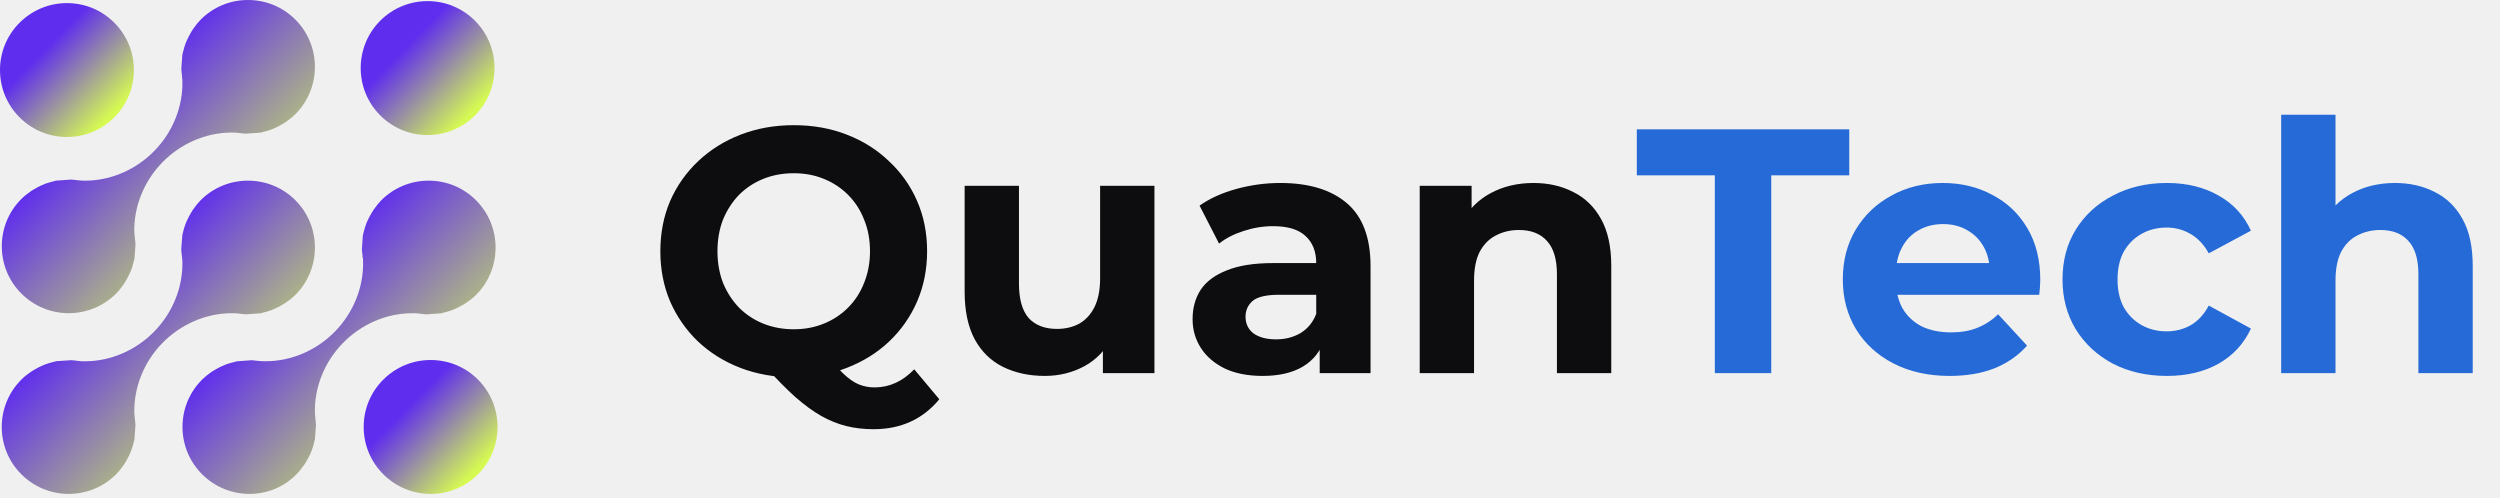
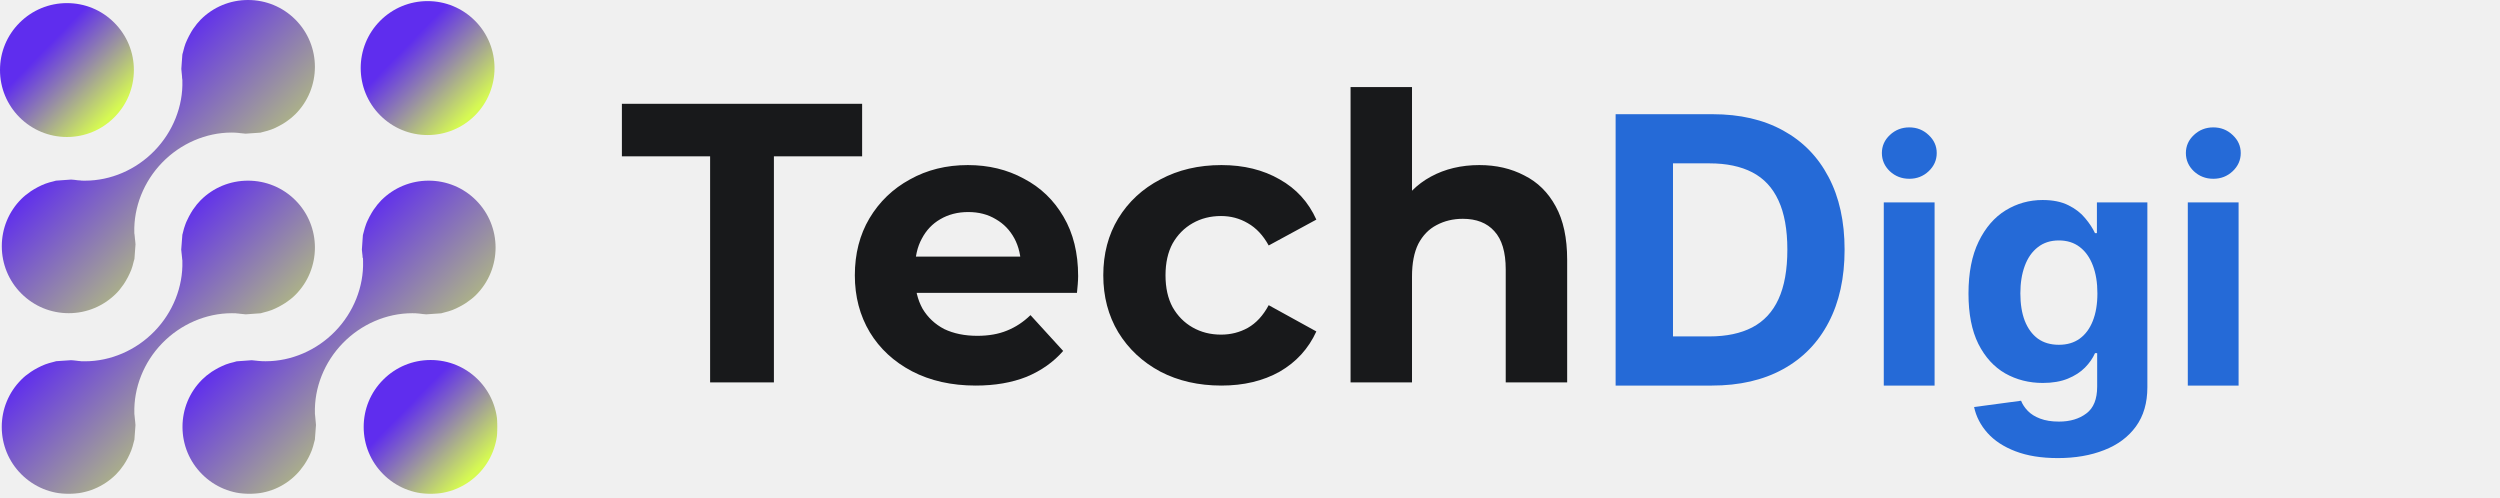
<svg xmlns="http://www.w3.org/2000/svg" width="201" height="40" viewBox="0 0 201 40" fill="none">
-   <g clip-path="url(#clip0_233_81)">
-     <path d="M34.624 39.709C33.187 39.709 31.835 39.148 30.818 38.131C29.802 37.115 29.24 35.763 29.24 34.325C29.24 32.888 29.798 31.536 30.815 30.523C31.831 29.506 33.183 28.945 34.624 28.945C36.062 28.945 37.413 29.503 38.43 30.519C40.528 32.617 40.528 36.033 38.43 38.135C37.41 39.151 36.058 39.709 34.624 39.709Z" fill="url(#paint0_linear_233_81)" />
-     <path d="M5.384 11.014C3.946 11.014 2.594 10.453 1.574 9.436C0.561 8.42 0 7.068 0 5.63C0 4.193 0.558 2.841 1.574 1.828C2.591 0.811 3.946 0.25 5.384 0.25C6.821 0.25 8.173 0.808 9.186 1.824C10.203 2.841 10.764 4.193 10.764 5.63C10.764 7.068 10.203 8.42 9.186 9.436C8.173 10.453 6.821 11.014 5.384 11.014Z" fill="url(#paint1_linear_233_81)" />
-     <path d="M34.38 10.857C32.942 10.857 31.59 10.295 30.574 9.279C28.476 7.181 28.476 3.765 30.57 1.667C31.587 0.65 32.939 0.089 34.38 0.089C35.817 0.089 37.169 0.65 38.186 1.667C40.284 3.765 40.284 7.181 38.186 9.282C37.169 10.295 35.817 10.857 34.38 10.857Z" fill="url(#paint2_linear_233_81)" />
-     <path d="M5.524 39.709C4.087 39.709 2.735 39.148 1.715 38.131C0.699 37.115 0.141 35.763 0.141 34.325C0.141 32.888 0.702 31.536 1.718 30.519C1.931 30.304 2.17 30.109 2.475 29.903C2.567 29.838 2.653 29.787 2.738 29.736C2.937 29.623 3.135 29.517 3.32 29.431C3.419 29.387 3.526 29.339 3.635 29.297C3.83 29.226 4.046 29.161 4.292 29.102C4.34 29.089 4.385 29.078 4.429 29.065C4.457 29.058 4.484 29.048 4.511 29.041L5.709 28.959C5.86 28.965 6.024 28.986 6.199 29.007L6.267 29.017C6.308 29.02 6.363 29.027 6.418 29.03L6.466 29.034L6.52 29.044H6.568C6.657 29.048 6.743 29.048 6.828 29.048C8.892 29.048 10.932 28.168 12.421 26.635C13.903 25.108 14.721 23.055 14.663 21.001V20.939L14.652 20.875C14.642 20.816 14.639 20.758 14.635 20.7C14.632 20.631 14.625 20.563 14.615 20.495L14.601 20.375C14.591 20.272 14.577 20.169 14.57 20.067L14.663 18.865C14.67 18.835 14.68 18.807 14.687 18.78L14.707 18.704C14.762 18.475 14.82 18.249 14.909 18.027C14.954 17.9 14.995 17.808 15.043 17.712C15.139 17.503 15.238 17.311 15.354 17.116C15.405 17.031 15.453 16.945 15.511 16.863C15.731 16.545 15.926 16.305 16.131 16.1C17.148 15.083 18.5 14.525 19.94 14.525C21.378 14.525 22.73 15.083 23.75 16.1C25.844 18.198 25.844 21.614 23.746 23.712C23.534 23.924 23.295 24.119 22.986 24.328C22.898 24.39 22.812 24.441 22.726 24.489C22.531 24.605 22.336 24.708 22.145 24.797C22.038 24.845 21.936 24.893 21.833 24.93C21.628 25.006 21.409 25.071 21.179 25.125L21.049 25.163C21.018 25.17 20.991 25.18 20.964 25.187L19.756 25.273C19.615 25.266 19.465 25.249 19.307 25.228L19.201 25.214C19.163 25.207 19.109 25.204 19.05 25.201L19.009 25.197L18.948 25.187H18.9C18.811 25.183 18.725 25.183 18.636 25.183C16.573 25.183 14.533 26.063 13.044 27.593C11.558 29.119 10.744 31.173 10.802 33.23V33.292L10.812 33.353C10.823 33.411 10.826 33.47 10.829 33.528C10.833 33.596 10.84 33.665 10.85 33.733C10.853 33.774 10.86 33.85 10.87 33.922C10.881 34.004 10.891 34.082 10.891 34.168V34.199L10.806 35.352C10.799 35.376 10.761 35.51 10.751 35.551C10.693 35.8 10.627 36.02 10.552 36.218C10.511 36.328 10.47 36.423 10.422 36.523C10.33 36.728 10.227 36.923 10.111 37.122C10.059 37.204 10.001 37.3 9.94 37.392C9.741 37.683 9.543 37.926 9.327 38.142C8.314 39.151 6.962 39.709 5.524 39.709Z" fill="url(#paint3_linear_233_81)" />
-     <path d="M20.059 39.709C18.622 39.709 17.266 39.148 16.25 38.131C15.233 37.115 14.675 35.763 14.672 34.325C14.672 32.888 15.23 31.539 16.246 30.523C16.455 30.314 16.688 30.122 17.009 29.9C17.088 29.845 17.174 29.794 17.266 29.742C17.465 29.623 17.653 29.523 17.852 29.434C17.958 29.387 18.06 29.339 18.163 29.301C18.361 29.229 18.581 29.164 18.81 29.113C18.81 29.113 18.998 29.058 19.022 29.051L20.241 28.962C20.384 28.969 20.538 28.989 20.703 29.01L20.791 29.02C20.85 29.027 20.901 29.03 20.952 29.03C20.973 29.03 20.993 29.03 21.011 29.034L21.048 29.037L21.099 29.041C21.189 29.044 21.277 29.044 21.366 29.044C23.427 29.044 25.463 28.165 26.949 26.635C28.431 25.108 29.249 23.055 29.191 21.001L29.184 20.751L29.16 20.724C29.16 20.717 29.16 20.707 29.156 20.697C29.153 20.638 29.149 20.58 29.143 20.518L29.122 20.347C29.112 20.252 29.098 20.159 29.095 20.063L29.177 18.9C29.184 18.872 29.225 18.729 29.235 18.684C29.303 18.407 29.365 18.201 29.434 18.02C29.471 17.91 29.519 17.811 29.567 17.709C29.653 17.52 29.755 17.329 29.878 17.12L29.902 17.082C29.944 17.01 29.985 16.942 30.032 16.873C30.252 16.552 30.45 16.312 30.655 16.103C31.672 15.087 33.027 14.525 34.465 14.525C35.902 14.525 37.254 15.083 38.271 16.1C40.369 18.198 40.369 21.614 38.271 23.715C38.069 23.917 37.826 24.112 37.508 24.331C37.446 24.372 37.388 24.407 37.33 24.444L37.234 24.502C37.052 24.608 36.857 24.711 36.666 24.8C36.559 24.848 36.457 24.896 36.351 24.934C36.162 25.006 35.954 25.064 35.694 25.129C35.642 25.142 35.598 25.156 35.557 25.166C35.526 25.173 35.498 25.183 35.471 25.19L34.273 25.273C34.099 25.266 33.907 25.238 33.725 25.214C33.664 25.207 33.616 25.204 33.568 25.201C33.551 25.201 33.53 25.201 33.513 25.197L33.411 25.187C33.322 25.183 33.233 25.183 33.144 25.183C31.08 25.183 29.047 26.063 27.558 27.593C26.076 29.119 25.258 31.173 25.32 33.23V33.292L25.33 33.35C25.34 33.411 25.344 33.473 25.347 33.535C25.35 33.596 25.357 33.661 25.364 33.719C25.367 33.771 25.374 33.836 25.381 33.898C25.392 33.99 25.402 34.079 25.405 34.171L25.316 35.352C25.309 35.38 25.265 35.537 25.265 35.537C25.207 35.787 25.142 36.006 25.066 36.211C25.032 36.307 24.988 36.403 24.943 36.499L24.929 36.533C24.84 36.725 24.741 36.916 24.628 37.101C24.573 37.194 24.519 37.282 24.46 37.368C24.248 37.673 24.05 37.919 23.838 38.131C22.842 39.151 21.493 39.709 20.059 39.709Z" fill="url(#paint4_linear_233_81)" />
-     <path d="M5.528 25.18C4.091 25.18 2.739 24.622 1.722 23.606C0.706 22.589 0.145 21.237 0.145 19.796C0.145 18.359 0.702 17.01 1.719 15.994C1.928 15.785 2.171 15.59 2.482 15.374C2.564 15.32 2.657 15.265 2.746 15.21C2.931 15.101 3.122 14.998 3.324 14.905C3.427 14.857 3.533 14.81 3.642 14.772C3.841 14.7 4.06 14.635 4.286 14.584L4.423 14.546C4.447 14.539 4.471 14.529 4.498 14.525L5.717 14.437C5.874 14.443 6.045 14.467 6.226 14.491L6.264 14.495C6.326 14.502 6.374 14.505 6.425 14.505C6.442 14.505 6.459 14.505 6.476 14.508L6.528 14.519L6.576 14.522C6.665 14.525 6.754 14.525 6.843 14.525C8.903 14.525 10.939 13.649 12.425 12.116C13.907 10.589 14.725 8.536 14.663 6.479V6.421L14.653 6.363C14.639 6.298 14.639 6.233 14.636 6.164C14.632 6.109 14.629 6.055 14.622 6L14.605 5.836C14.591 5.736 14.581 5.637 14.578 5.538L14.66 4.408L14.667 4.381V4.357C14.674 4.33 14.718 4.182 14.718 4.182C14.786 3.892 14.848 3.683 14.916 3.498C14.954 3.395 15.002 3.296 15.05 3.19C15.139 2.998 15.242 2.8 15.358 2.601L15.375 2.57C15.423 2.492 15.467 2.416 15.519 2.338C15.731 2.03 15.93 1.787 16.131 1.581C17.148 0.561 18.503 0 19.941 0C21.378 0 22.73 0.558 23.747 1.574C25.845 3.672 25.841 7.088 23.743 9.186C23.535 9.395 23.288 9.597 22.987 9.802C22.905 9.861 22.833 9.902 22.761 9.946L22.72 9.97C22.521 10.086 22.326 10.189 22.145 10.275C22.035 10.326 21.936 10.37 21.83 10.408C21.628 10.483 21.413 10.545 21.173 10.603C21.122 10.617 21.077 10.631 21.029 10.641C21.002 10.648 20.974 10.658 20.944 10.665L19.749 10.747C19.599 10.74 19.438 10.72 19.267 10.699L19.195 10.689C19.14 10.682 19.089 10.678 19.041 10.675C19.02 10.675 19 10.675 18.983 10.672L18.942 10.668L18.89 10.665C18.801 10.661 18.712 10.658 18.623 10.658C16.563 10.658 14.526 11.538 13.041 13.068C11.559 14.594 10.741 16.651 10.799 18.704V18.766L10.813 18.824C10.826 18.886 10.826 18.948 10.833 19.009C10.837 19.071 10.844 19.136 10.85 19.197C10.854 19.249 10.864 19.31 10.871 19.375C10.881 19.464 10.892 19.553 10.895 19.642L10.809 20.816C10.803 20.847 10.792 20.878 10.782 20.909L10.751 21.015C10.693 21.278 10.628 21.497 10.556 21.689C10.518 21.792 10.467 21.894 10.419 22.004C10.33 22.196 10.231 22.387 10.115 22.582C10.06 22.675 10.008 22.764 9.95 22.846C9.728 23.168 9.54 23.4 9.331 23.606C8.311 24.619 6.962 25.18 5.528 25.18Z" fill="url(#paint5_linear_233_81)" />
+   <mask id="mask0_1_16" style="mask-type:luminance" maskUnits="userSpaceOnUse" x="0" y="0" width="40" height="40">
+     <path d="M40 0H0V39.709H40V0Z" fill="white" />
+   </mask>
+   <g mask="url(#mask0_1_16)">
+     <path d="M34.624 39.709C33.187 39.709 31.835 39.148 30.818 38.131C29.802 37.115 29.24 35.763 29.24 34.325C29.24 32.888 29.798 31.536 30.815 30.523C31.831 29.506 33.183 28.945 34.624 28.945C36.062 28.945 37.413 29.503 38.43 30.519C40.528 32.617 40.528 36.033 38.43 38.135C37.41 39.151 36.058 39.709 34.624 39.709Z" fill="url(#paint0_linear_1_16)" />
+     <path d="M5.384 11.014C3.946 11.014 2.594 10.453 1.574 9.436C0.561 8.42 0 7.068 0 5.63C0 4.193 0.558 2.841 1.574 1.828C2.591 0.811 3.946 0.25 5.384 0.25C6.821 0.25 8.173 0.808 9.186 1.824C10.203 2.841 10.764 4.193 10.764 5.63C10.764 7.068 10.203 8.42 9.186 9.436C8.173 10.453 6.821 11.014 5.384 11.014Z" fill="url(#paint1_linear_1_16)" />
+     <path d="M34.38 10.857C32.942 10.857 31.59 10.295 30.574 9.279C28.476 7.181 28.476 3.765 30.57 1.667C31.587 0.65 32.939 0.089 34.38 0.089C35.817 0.089 37.169 0.65 38.186 1.667C40.284 3.765 40.284 7.181 38.186 9.282C37.169 10.295 35.817 10.857 34.38 10.857Z" fill="url(#paint2_linear_1_16)" />
+     <path d="M5.524 39.709C4.087 39.709 2.735 39.148 1.715 38.131C0.699 37.115 0.141 35.763 0.141 34.325C0.141 32.888 0.702 31.536 1.718 30.519C1.931 30.304 2.17 30.109 2.475 29.903C2.567 29.838 2.653 29.787 2.738 29.736C2.937 29.623 3.135 29.517 3.32 29.431C3.419 29.387 3.526 29.339 3.635 29.297C3.83 29.226 4.046 29.161 4.292 29.102C4.34 29.089 4.385 29.078 4.429 29.065C4.457 29.058 4.484 29.048 4.511 29.041L5.709 28.959C5.86 28.965 6.024 28.986 6.199 29.007L6.267 29.017C6.308 29.02 6.363 29.027 6.418 29.03L6.466 29.034L6.52 29.044H6.568C6.657 29.048 6.743 29.048 6.828 29.048C8.892 29.048 10.932 28.168 12.421 26.635C13.903 25.108 14.721 23.055 14.663 21.001V20.939L14.652 20.875C14.642 20.816 14.639 20.758 14.635 20.7C14.632 20.631 14.625 20.563 14.615 20.495L14.601 20.375C14.591 20.272 14.577 20.169 14.57 20.067L14.663 18.865C14.67 18.835 14.68 18.807 14.687 18.78L14.707 18.704C14.762 18.475 14.82 18.249 14.909 18.027C14.954 17.9 14.995 17.808 15.043 17.712C15.139 17.503 15.238 17.311 15.354 17.116C15.405 17.031 15.453 16.945 15.511 16.863C15.731 16.545 15.926 16.305 16.131 16.1C17.148 15.083 18.5 14.525 19.94 14.525C21.378 14.525 22.73 15.083 23.75 16.1C25.844 18.198 25.844 21.614 23.746 23.712C23.534 23.924 23.295 24.119 22.986 24.328C22.898 24.39 22.812 24.441 22.726 24.489C22.531 24.605 22.336 24.708 22.145 24.797C22.038 24.845 21.936 24.893 21.833 24.93C21.628 25.006 21.409 25.071 21.179 25.125L21.049 25.163C21.018 25.17 20.991 25.18 20.964 25.187L19.756 25.273C19.615 25.266 19.465 25.249 19.307 25.228L19.201 25.214C19.163 25.207 19.109 25.204 19.05 25.201L19.009 25.197L18.948 25.187H18.9C18.811 25.183 18.725 25.183 18.636 25.183C16.573 25.183 14.533 26.063 13.044 27.593C11.558 29.119 10.744 31.173 10.802 33.23V33.292L10.812 33.353C10.823 33.411 10.826 33.47 10.829 33.528C10.833 33.596 10.84 33.665 10.85 33.733C10.853 33.774 10.86 33.85 10.87 33.922C10.881 34.004 10.891 34.082 10.891 34.168V34.199L10.806 35.352C10.799 35.376 10.761 35.51 10.751 35.551C10.693 35.8 10.627 36.02 10.552 36.218C10.511 36.328 10.47 36.423 10.422 36.523C10.33 36.728 10.227 36.923 10.111 37.122C10.059 37.204 10.001 37.3 9.94 37.392C9.741 37.683 9.543 37.926 9.327 38.142C8.314 39.151 6.962 39.709 5.524 39.709Z" fill="url(#paint3_linear_1_16)" />
+     <path d="M20.059 39.709C18.622 39.709 17.266 39.148 16.25 38.131C15.233 37.115 14.675 35.763 14.672 34.325C14.672 32.888 15.23 31.539 16.246 30.523C16.455 30.314 16.688 30.122 17.009 29.9C17.088 29.845 17.174 29.794 17.266 29.742C17.465 29.623 17.653 29.523 17.852 29.434C17.958 29.387 18.06 29.339 18.163 29.301C18.361 29.229 18.581 29.164 18.81 29.113C18.81 29.113 18.998 29.058 19.022 29.051L20.241 28.962C20.384 28.969 20.538 28.989 20.703 29.01L20.791 29.02C20.85 29.027 20.901 29.03 20.952 29.03C20.973 29.03 20.993 29.03 21.011 29.034L21.048 29.037L21.099 29.041C21.189 29.044 21.277 29.044 21.366 29.044C23.427 29.044 25.463 28.165 26.949 26.635C28.431 25.108 29.249 23.055 29.191 21.001L29.184 20.751L29.16 20.724C29.16 20.717 29.16 20.707 29.156 20.697C29.153 20.638 29.149 20.58 29.143 20.518L29.122 20.347C29.112 20.252 29.098 20.159 29.095 20.063L29.177 18.9C29.184 18.872 29.225 18.729 29.235 18.684C29.303 18.407 29.365 18.201 29.434 18.02C29.471 17.91 29.519 17.811 29.567 17.709C29.653 17.52 29.755 17.329 29.878 17.12L29.902 17.082C29.944 17.01 29.985 16.942 30.032 16.873C30.252 16.552 30.45 16.312 30.655 16.103C31.672 15.087 33.027 14.525 34.465 14.525C35.902 14.525 37.254 15.083 38.271 16.1C40.369 18.198 40.369 21.614 38.271 23.715C38.069 23.917 37.826 24.112 37.508 24.331C37.446 24.372 37.388 24.407 37.33 24.444L37.234 24.502C37.052 24.608 36.857 24.711 36.666 24.8C36.559 24.848 36.457 24.896 36.351 24.934C36.162 25.006 35.954 25.064 35.694 25.129C35.642 25.142 35.598 25.156 35.557 25.166C35.526 25.173 35.498 25.183 35.471 25.19L34.273 25.273C34.099 25.266 33.907 25.238 33.725 25.214C33.664 25.207 33.616 25.204 33.568 25.201C33.551 25.201 33.53 25.201 33.513 25.197L33.411 25.187C33.322 25.183 33.233 25.183 33.144 25.183C31.08 25.183 29.047 26.063 27.558 27.593C26.076 29.119 25.258 31.173 25.32 33.23V33.292L25.33 33.35C25.34 33.411 25.344 33.473 25.347 33.535C25.35 33.596 25.357 33.661 25.364 33.719C25.367 33.771 25.374 33.836 25.381 33.898C25.392 33.99 25.402 34.079 25.405 34.171L25.316 35.352C25.309 35.38 25.265 35.537 25.265 35.537C25.207 35.787 25.142 36.006 25.066 36.211C25.032 36.307 24.988 36.403 24.943 36.499L24.929 36.533C24.84 36.725 24.741 36.916 24.628 37.101C24.573 37.194 24.519 37.282 24.46 37.368C24.248 37.673 24.05 37.919 23.838 38.131C22.842 39.151 21.493 39.709 20.059 39.709Z" fill="url(#paint4_linear_1_16)" />
+     <path d="M5.528 25.18C4.091 25.18 2.739 24.622 1.722 23.606C0.706 22.589 0.145 21.237 0.145 19.796C0.145 18.359 0.702 17.01 1.719 15.994C1.928 15.785 2.171 15.59 2.482 15.374C2.564 15.32 2.657 15.265 2.746 15.21C2.931 15.101 3.122 14.998 3.324 14.905C3.427 14.857 3.533 14.81 3.642 14.772C3.841 14.7 4.06 14.635 4.286 14.584L4.423 14.546C4.447 14.539 4.471 14.529 4.498 14.525L5.717 14.437C5.874 14.443 6.045 14.467 6.226 14.491L6.264 14.495C6.326 14.502 6.374 14.505 6.425 14.505C6.442 14.505 6.459 14.505 6.476 14.508L6.528 14.519L6.576 14.522C6.665 14.525 6.754 14.525 6.843 14.525C8.903 14.525 10.939 13.649 12.425 12.116C13.907 10.589 14.725 8.536 14.663 6.479V6.421L14.653 6.363C14.639 6.298 14.639 6.233 14.636 6.164C14.632 6.109 14.629 6.055 14.622 6L14.605 5.836C14.591 5.736 14.581 5.637 14.578 5.538L14.66 4.408L14.667 4.381V4.357C14.674 4.33 14.718 4.182 14.718 4.182C14.786 3.892 14.848 3.683 14.916 3.498C14.954 3.395 15.002 3.296 15.05 3.19C15.139 2.998 15.242 2.8 15.358 2.601L15.375 2.57C15.423 2.492 15.467 2.416 15.519 2.338C15.731 2.03 15.93 1.787 16.131 1.581C17.148 0.561 18.503 0 19.941 0C21.378 0 22.73 0.558 23.747 1.574C25.845 3.672 25.841 7.088 23.743 9.186C23.535 9.395 23.288 9.597 22.987 9.802C22.905 9.861 22.833 9.902 22.761 9.946L22.72 9.97C22.521 10.086 22.326 10.189 22.145 10.275C22.035 10.326 21.936 10.37 21.83 10.408C21.628 10.483 21.413 10.545 21.173 10.603C21.122 10.617 21.077 10.631 21.029 10.641C21.002 10.648 20.974 10.658 20.944 10.665L19.749 10.747C19.599 10.74 19.438 10.72 19.267 10.699L19.195 10.689C19.14 10.682 19.089 10.678 19.041 10.675C19.02 10.675 19 10.675 18.983 10.672L18.942 10.668L18.89 10.665C18.801 10.661 18.712 10.658 18.623 10.658C16.563 10.658 14.526 11.538 13.041 13.068C11.559 14.594 10.741 16.651 10.799 18.704V18.766L10.813 18.824C10.826 18.886 10.826 18.948 10.833 19.009C10.837 19.071 10.844 19.136 10.85 19.197C10.854 19.249 10.864 19.31 10.871 19.375C10.881 19.464 10.892 19.553 10.895 19.642L10.809 20.816C10.803 20.847 10.792 20.878 10.782 20.909L10.751 21.015C10.693 21.278 10.628 21.497 10.556 21.689C10.518 21.792 10.467 21.894 10.419 22.004C10.33 22.196 10.231 22.387 10.115 22.582C10.06 22.675 10.008 22.764 9.95 22.846C9.728 23.168 9.54 23.4 9.331 23.606C8.311 24.619 6.962 25.18 5.528 25.18Z" fill="url(#paint5_linear_1_16)" />
  </g>
-   <path d="M63.816 30.336C62.285 30.336 60.857 30.084 59.532 29.58C58.225 29.076 57.087 28.367 56.116 27.452C55.164 26.537 54.417 25.464 53.876 24.232C53.353 23 53.092 21.656 53.092 20.2C53.092 18.744 53.353 17.4 53.876 16.168C54.417 14.936 55.173 13.863 56.144 12.948C57.115 12.033 58.253 11.324 59.56 10.82C60.867 10.316 62.285 10.064 63.816 10.064C65.365 10.064 66.784 10.316 68.072 10.82C69.379 11.324 70.508 12.033 71.46 12.948C72.431 13.844 73.187 14.908 73.728 16.14C74.269 17.372 74.54 18.725 74.54 20.2C74.54 21.656 74.269 23.009 73.728 24.26C73.187 25.492 72.431 26.565 71.46 27.48C70.508 28.376 69.379 29.076 68.072 29.58C66.784 30.084 65.365 30.336 63.816 30.336ZM70.228 34.508C69.463 34.508 68.735 34.424 68.044 34.256C67.372 34.088 66.7 33.817 66.028 33.444C65.375 33.071 64.684 32.567 63.956 31.932C63.247 31.297 62.472 30.513 61.632 29.58L66.392 28.376C66.896 29.067 67.363 29.617 67.792 30.028C68.221 30.439 68.632 30.728 69.024 30.896C69.435 31.064 69.864 31.148 70.312 31.148C71.507 31.148 72.571 30.663 73.504 29.692L75.52 32.1C74.195 33.705 72.431 34.508 70.228 34.508ZM63.816 26.472C64.693 26.472 65.496 26.323 66.224 26.024C66.971 25.725 67.624 25.296 68.184 24.736C68.744 24.176 69.173 23.513 69.472 22.748C69.789 21.964 69.948 21.115 69.948 20.2C69.948 19.267 69.789 18.417 69.472 17.652C69.173 16.887 68.744 16.224 68.184 15.664C67.624 15.104 66.971 14.675 66.224 14.376C65.496 14.077 64.693 13.928 63.816 13.928C62.939 13.928 62.127 14.077 61.38 14.376C60.633 14.675 59.98 15.104 59.42 15.664C58.879 16.224 58.449 16.887 58.132 17.652C57.833 18.417 57.684 19.267 57.684 20.2C57.684 21.115 57.833 21.964 58.132 22.748C58.449 23.513 58.879 24.176 59.42 24.736C59.98 25.296 60.633 25.725 61.38 26.024C62.127 26.323 62.939 26.472 63.816 26.472ZM83.997 30.224C82.746 30.224 81.626 29.981 80.637 29.496C79.666 29.011 78.91 28.273 78.369 27.284C77.828 26.276 77.557 24.997 77.557 23.448V14.936H81.925V22.804C81.925 24.055 82.186 24.979 82.709 25.576C83.25 26.155 84.006 26.444 84.977 26.444C85.649 26.444 86.246 26.304 86.769 26.024C87.292 25.725 87.702 25.277 88.001 24.68C88.3 24.064 88.449 23.299 88.449 22.384V14.936H92.817V30H88.673V25.856L89.429 27.06C88.925 28.105 88.178 28.899 87.189 29.44C86.218 29.963 85.154 30.224 83.997 30.224ZM106.104 30V27.06L105.824 26.416V21.152C105.824 20.219 105.534 19.491 104.956 18.968C104.396 18.445 103.528 18.184 102.352 18.184C101.549 18.184 100.756 18.315 99.972 18.576C99.206 18.819 98.553 19.155 98.012 19.584L96.444 16.532C97.265 15.953 98.254 15.505 99.412 15.188C100.569 14.871 101.745 14.712 102.94 14.712C105.236 14.712 107.018 15.253 108.288 16.336C109.557 17.419 110.192 19.108 110.192 21.404V30H106.104ZM101.512 30.224C100.336 30.224 99.328 30.028 98.488 29.636C97.648 29.225 97.004 28.675 96.556 27.984C96.108 27.293 95.884 26.519 95.884 25.66C95.884 24.764 96.098 23.98 96.528 23.308C96.976 22.636 97.676 22.113 98.628 21.74C99.58 21.348 100.821 21.152 102.352 21.152H106.356V23.7H102.828C101.801 23.7 101.092 23.868 100.7 24.204C100.326 24.54 100.14 24.96 100.14 25.464C100.14 26.024 100.354 26.472 100.784 26.808C101.232 27.125 101.838 27.284 102.604 27.284C103.332 27.284 103.985 27.116 104.564 26.78C105.142 26.425 105.562 25.912 105.824 25.24L106.496 27.256C106.178 28.227 105.6 28.964 104.76 29.468C103.92 29.972 102.837 30.224 101.512 30.224ZM123.301 14.712C124.496 14.712 125.56 14.955 126.493 15.44C127.445 15.907 128.192 16.635 128.733 17.624C129.274 18.595 129.545 19.845 129.545 21.376V30H125.177V22.048C125.177 20.835 124.906 19.939 124.365 19.36C123.842 18.781 123.096 18.492 122.125 18.492C121.434 18.492 120.809 18.641 120.249 18.94C119.708 19.22 119.278 19.659 118.961 20.256C118.662 20.853 118.513 21.619 118.513 22.552V30H114.145V14.936H118.317V19.108L117.533 17.848C118.074 16.84 118.849 16.065 119.857 15.524C120.865 14.983 122.013 14.712 123.301 14.712Z" fill="#0D0D0F" />
-   <path d="M137.872 30V14.096H131.6V10.4H148.68V14.096H142.408V30H137.872ZM156.758 30.224C155.04 30.224 153.528 29.888 152.222 29.216C150.934 28.544 149.935 27.629 149.226 26.472C148.516 25.296 148.162 23.961 148.162 22.468C148.162 20.956 148.507 19.621 149.198 18.464C149.907 17.288 150.868 16.373 152.082 15.72C153.295 15.048 154.667 14.712 156.198 14.712C157.672 14.712 158.998 15.029 160.174 15.664C161.368 16.28 162.311 17.176 163.002 18.352C163.692 19.509 164.038 20.9 164.038 22.524C164.038 22.692 164.028 22.888 164.01 23.112C163.991 23.317 163.972 23.513 163.954 23.7H151.718V21.152H161.658L159.978 21.908C159.978 21.124 159.819 20.443 159.502 19.864C159.184 19.285 158.746 18.837 158.186 18.52C157.626 18.184 156.972 18.016 156.226 18.016C155.479 18.016 154.816 18.184 154.238 18.52C153.678 18.837 153.239 19.295 152.922 19.892C152.604 20.471 152.446 21.161 152.446 21.964V22.636C152.446 23.457 152.623 24.185 152.978 24.82C153.351 25.436 153.864 25.912 154.518 26.248C155.19 26.565 155.974 26.724 156.87 26.724C157.672 26.724 158.372 26.603 158.97 26.36C159.586 26.117 160.146 25.753 160.65 25.268L162.974 27.788C162.283 28.572 161.415 29.179 160.37 29.608C159.324 30.019 158.12 30.224 156.758 30.224ZM174.226 30.224C172.602 30.224 171.155 29.897 169.886 29.244C168.616 28.572 167.618 27.648 166.89 26.472C166.18 25.296 165.826 23.961 165.826 22.468C165.826 20.956 166.18 19.621 166.89 18.464C167.618 17.288 168.616 16.373 169.886 15.72C171.155 15.048 172.602 14.712 174.226 14.712C175.812 14.712 177.194 15.048 178.37 15.72C179.546 16.373 180.414 17.316 180.974 18.548L177.586 20.368C177.194 19.659 176.699 19.136 176.102 18.8C175.523 18.464 174.888 18.296 174.198 18.296C173.451 18.296 172.779 18.464 172.182 18.8C171.584 19.136 171.108 19.612 170.754 20.228C170.418 20.844 170.25 21.591 170.25 22.468C170.25 23.345 170.418 24.092 170.754 24.708C171.108 25.324 171.584 25.8 172.182 26.136C172.779 26.472 173.451 26.64 174.198 26.64C174.888 26.64 175.523 26.481 176.102 26.164C176.699 25.828 177.194 25.296 177.586 24.568L180.974 26.416C180.414 27.629 179.546 28.572 178.37 29.244C177.194 29.897 175.812 30.224 174.226 30.224ZM192.563 14.712C193.757 14.712 194.821 14.955 195.755 15.44C196.707 15.907 197.453 16.635 197.995 17.624C198.536 18.595 198.807 19.845 198.807 21.376V30H194.439V22.048C194.439 20.835 194.168 19.939 193.627 19.36C193.104 18.781 192.357 18.492 191.387 18.492C190.696 18.492 190.071 18.641 189.511 18.94C188.969 19.22 188.54 19.659 188.223 20.256C187.924 20.853 187.775 21.619 187.775 22.552V30H183.407V9.224H187.775V19.108L186.795 17.848C187.336 16.84 188.111 16.065 189.119 15.524C190.127 14.983 191.275 14.712 192.563 14.712Z" fill="#256AD7" />
+   <path d="M57.093 30.744V12.568H50V8.344H69.315V12.568H62.222V30.744H57.093ZM78.45 31C76.507 31 74.797 30.616 73.32 29.848C71.864 29.08 70.734 28.035 69.932 26.712C69.129 25.368 68.729 23.843 68.729 22.136C68.729 20.408 69.119 18.883 69.9 17.56C70.702 16.216 71.789 15.171 73.162 14.424C74.533 13.656 76.085 13.272 77.816 13.272C79.483 13.272 80.983 13.635 82.312 14.36C83.663 15.064 84.729 16.088 85.51 17.432C86.291 18.755 86.682 20.344 86.682 22.2C86.682 22.392 86.671 22.616 86.65 22.872C86.629 23.107 86.607 23.331 86.587 23.544H72.75V20.632H83.991L82.091 21.496C82.091 20.6 81.911 19.821 81.552 19.16C81.193 18.499 80.698 17.987 80.064 17.624C79.431 17.24 78.692 17.048 77.848 17.048C77.003 17.048 76.254 17.24 75.6 17.624C74.967 17.987 74.47 18.509 74.112 19.192C73.752 19.853 73.573 20.643 73.573 21.56V22.328C73.573 23.267 73.773 24.099 74.175 24.824C74.597 25.528 75.177 26.072 75.916 26.456C76.676 26.819 77.563 27 78.576 27C79.483 27 80.275 26.861 80.951 26.584C81.647 26.307 82.281 25.891 82.851 25.336L85.479 28.216C84.697 29.112 83.716 29.805 82.534 30.296C81.351 30.765 79.99 31 78.45 31ZM98.203 31C96.367 31 94.73 30.627 93.295 29.88C91.859 29.112 90.73 28.056 89.907 26.712C89.104 25.368 88.704 23.843 88.704 22.136C88.704 20.408 89.104 18.883 89.907 17.56C90.73 16.216 91.859 15.171 93.295 14.424C94.73 13.656 96.367 13.272 98.203 13.272C99.996 13.272 101.559 13.656 102.889 14.424C104.219 15.171 105.201 16.248 105.834 17.656L102.003 19.736C101.559 18.925 101 18.328 100.324 17.944C99.67 17.56 98.952 17.368 98.171 17.368C97.326 17.368 96.567 17.56 95.891 17.944C95.215 18.328 94.677 18.872 94.277 19.576C93.897 20.28 93.707 21.133 93.707 22.136C93.707 23.139 93.897 23.992 94.277 24.696C94.677 25.4 95.215 25.944 95.891 26.328C96.567 26.712 97.326 26.904 98.171 26.904C98.952 26.904 99.67 26.723 100.324 26.36C101 25.976 101.559 25.368 102.003 24.536L105.834 26.648C105.201 28.035 104.219 29.112 102.889 29.88C101.559 30.627 99.996 31 98.203 31ZM118.939 13.272C120.289 13.272 121.492 13.549 122.549 14.104C123.625 14.637 124.469 15.469 125.082 16.6C125.694 17.709 126 19.139 126 20.888V30.744H121.06V21.656C121.06 20.269 120.754 19.245 120.142 18.584C119.551 17.923 118.706 17.592 117.609 17.592C116.828 17.592 116.121 17.763 115.488 18.104C114.875 18.424 114.39 18.925 114.031 19.608C113.693 20.291 113.525 21.165 113.525 22.232V30.744H108.585V7H113.525V18.296L112.416 16.856C113.028 15.704 113.905 14.819 115.044 14.2C116.184 13.581 117.483 13.272 118.939 13.272Z" fill="#090A0C" fill-opacity="0.93" />
+   <path d="M137.631 31H129.896V9.182H137.695C139.889 9.182 141.778 9.619 143.362 10.492C144.946 11.359 146.164 12.605 147.016 14.232C147.876 15.858 148.305 17.804 148.305 20.07C148.305 22.342 147.876 24.296 147.016 25.929C146.164 27.562 144.939 28.816 143.341 29.69C141.75 30.563 139.847 31 137.631 31ZM134.509 27.048H137.439C138.803 27.048 139.95 26.806 140.88 26.323C141.817 25.833 142.521 25.077 142.989 24.054C143.465 23.024 143.703 21.696 143.703 20.07C143.703 18.457 143.465 17.14 142.989 16.117C142.521 15.095 141.821 14.342 140.891 13.859C139.96 13.376 138.813 13.134 137.45 13.134H134.509V27.048ZM151.456 31V16.273H155.541V31H151.456ZM153.508 14.374C152.901 14.374 152.38 14.173 151.945 13.77C151.517 13.361 151.303 12.872 151.303 12.303C151.303 11.741 151.517 11.258 151.945 10.855C152.38 10.446 152.901 10.242 153.508 10.242C154.115 10.242 154.633 10.446 155.061 10.855C155.496 11.258 155.713 11.741 155.713 12.303C155.713 12.872 155.496 13.361 155.061 13.77C154.633 14.173 154.115 14.374 153.508 14.374ZM165.448 36.83C164.124 36.83 162.99 36.647 162.044 36.283C161.104 35.925 160.356 35.436 159.8 34.816C159.244 34.196 158.883 33.499 158.717 32.726L162.494 32.218C162.609 32.512 162.792 32.787 163.041 33.042C163.29 33.298 163.619 33.502 164.028 33.656C164.444 33.816 164.949 33.896 165.543 33.896C166.432 33.896 167.164 33.678 167.739 33.244C168.321 32.815 168.612 32.096 168.612 31.086V28.392H168.439C168.26 28.801 167.992 29.188 167.634 29.552C167.276 29.916 166.815 30.214 166.253 30.444C165.69 30.674 165.019 30.789 164.239 30.789C163.134 30.789 162.127 30.533 161.219 30.022C160.318 29.504 159.599 28.715 159.062 27.654C158.531 26.586 158.266 25.238 158.266 23.608C158.266 21.939 158.538 20.546 159.081 19.427C159.624 18.309 160.347 17.471 161.248 16.915C162.156 16.359 163.15 16.081 164.23 16.081C165.054 16.081 165.745 16.222 166.301 16.503C166.857 16.778 167.304 17.123 167.643 17.538C167.988 17.947 168.254 18.35 168.439 18.746H168.592V16.273H172.648V31.144C172.648 32.397 172.341 33.445 171.728 34.289C171.114 35.133 170.264 35.765 169.177 36.187C168.097 36.615 166.854 36.83 165.448 36.83ZM165.534 27.721C166.192 27.721 166.748 27.558 167.202 27.232C167.662 26.899 168.014 26.427 168.257 25.813C168.506 25.193 168.631 24.451 168.631 23.588C168.631 22.726 168.509 21.978 168.266 21.345C168.024 20.706 167.672 20.21 167.212 19.859C166.752 19.507 166.192 19.331 165.534 19.331C164.863 19.331 164.297 19.514 163.837 19.878C163.377 20.236 163.028 20.734 162.792 21.374C162.555 22.013 162.437 22.751 162.437 23.588C162.437 24.439 162.555 25.174 162.792 25.794C163.035 26.407 163.383 26.884 163.837 27.222C164.297 27.555 164.863 27.721 165.534 27.721ZM175.899 31V16.273H179.983V31H175.899ZM177.95 14.374C177.343 14.374 176.822 14.173 176.388 13.77C175.959 13.361 175.745 12.872 175.745 12.303C175.745 11.741 175.959 11.258 176.388 10.855C176.822 10.446 177.343 10.242 177.95 10.242C178.558 10.242 179.075 10.446 179.504 10.855C179.938 11.258 180.156 11.741 180.156 12.303C180.156 12.872 179.938 13.361 179.504 13.77C179.075 14.173 178.558 14.374 177.95 14.374Z" fill="#256AD7" />
  <defs>
-     <linearGradient id="paint0_linear_233_81" x1="29.913" y1="32.062" x2="37.095" y2="39.057" gradientUnits="userSpaceOnUse">
+     <linearGradient id="paint0_linear_1_16" x1="29.913" y1="32.062" x2="37.095" y2="39.057" gradientUnits="userSpaceOnUse">
      <stop offset="0.25" stop-color="#5F2DEE" />
      <stop offset="1" stop-color="#D6FA52" />
    </linearGradient>
-     <linearGradient id="paint1_linear_233_81" x1="0.673" y1="3.367" x2="7.855" y2="10.362" gradientUnits="userSpaceOnUse">
+     <linearGradient id="paint1_linear_1_16" x1="0.673" y1="3.367" x2="7.855" y2="10.362" gradientUnits="userSpaceOnUse">
      <stop offset="0.25" stop-color="#5F2DEE" />
      <stop offset="1" stop-color="#D6FA52" />
    </linearGradient>
-     <linearGradient id="paint2_linear_233_81" x1="29.672" y1="3.207" x2="36.857" y2="10.199" gradientUnits="userSpaceOnUse">
+     <linearGradient id="paint2_linear_1_16" x1="29.672" y1="3.207" x2="36.857" y2="10.199" gradientUnits="userSpaceOnUse">
      <stop offset="0.25" stop-color="#5F2DEE" />
      <stop offset="1" stop-color="#D6FA52" />
    </linearGradient>
-     <linearGradient id="paint3_linear_233_81" x1="1.714" y1="21.819" x2="18.518" y2="38.182" gradientUnits="userSpaceOnUse">
+     <linearGradient id="paint3_linear_1_16" x1="1.714" y1="21.819" x2="18.518" y2="38.182" gradientUnits="userSpaceOnUse">
      <stop offset="0.25" stop-color="#5F2DEE" />
      <stop offset="1" stop-color="#D6FA52" />
    </linearGradient>
-     <linearGradient id="paint4_linear_233_81" x1="16.245" y1="21.819" x2="33.048" y2="38.177" gradientUnits="userSpaceOnUse">
+     <linearGradient id="paint4_linear_1_16" x1="16.245" y1="21.819" x2="33.048" y2="38.177" gradientUnits="userSpaceOnUse">
      <stop offset="0.25" stop-color="#5F2DEE" />
      <stop offset="1" stop-color="#D6FA52" />
    </linearGradient>
-     <linearGradient id="paint5_linear_233_81" x1="1.718" y1="7.292" x2="18.519" y2="23.652" gradientUnits="userSpaceOnUse">
+     <linearGradient id="paint5_linear_1_16" x1="1.718" y1="7.292" x2="18.519" y2="23.652" gradientUnits="userSpaceOnUse">
      <stop offset="0.25" stop-color="#5F2DEE" />
      <stop offset="1" stop-color="#D6FA52" />
    </linearGradient>
-     <clipPath id="clip0_233_81">
-       <rect width="40" height="39.709" fill="white" />
-     </clipPath>
  </defs>
</svg>
